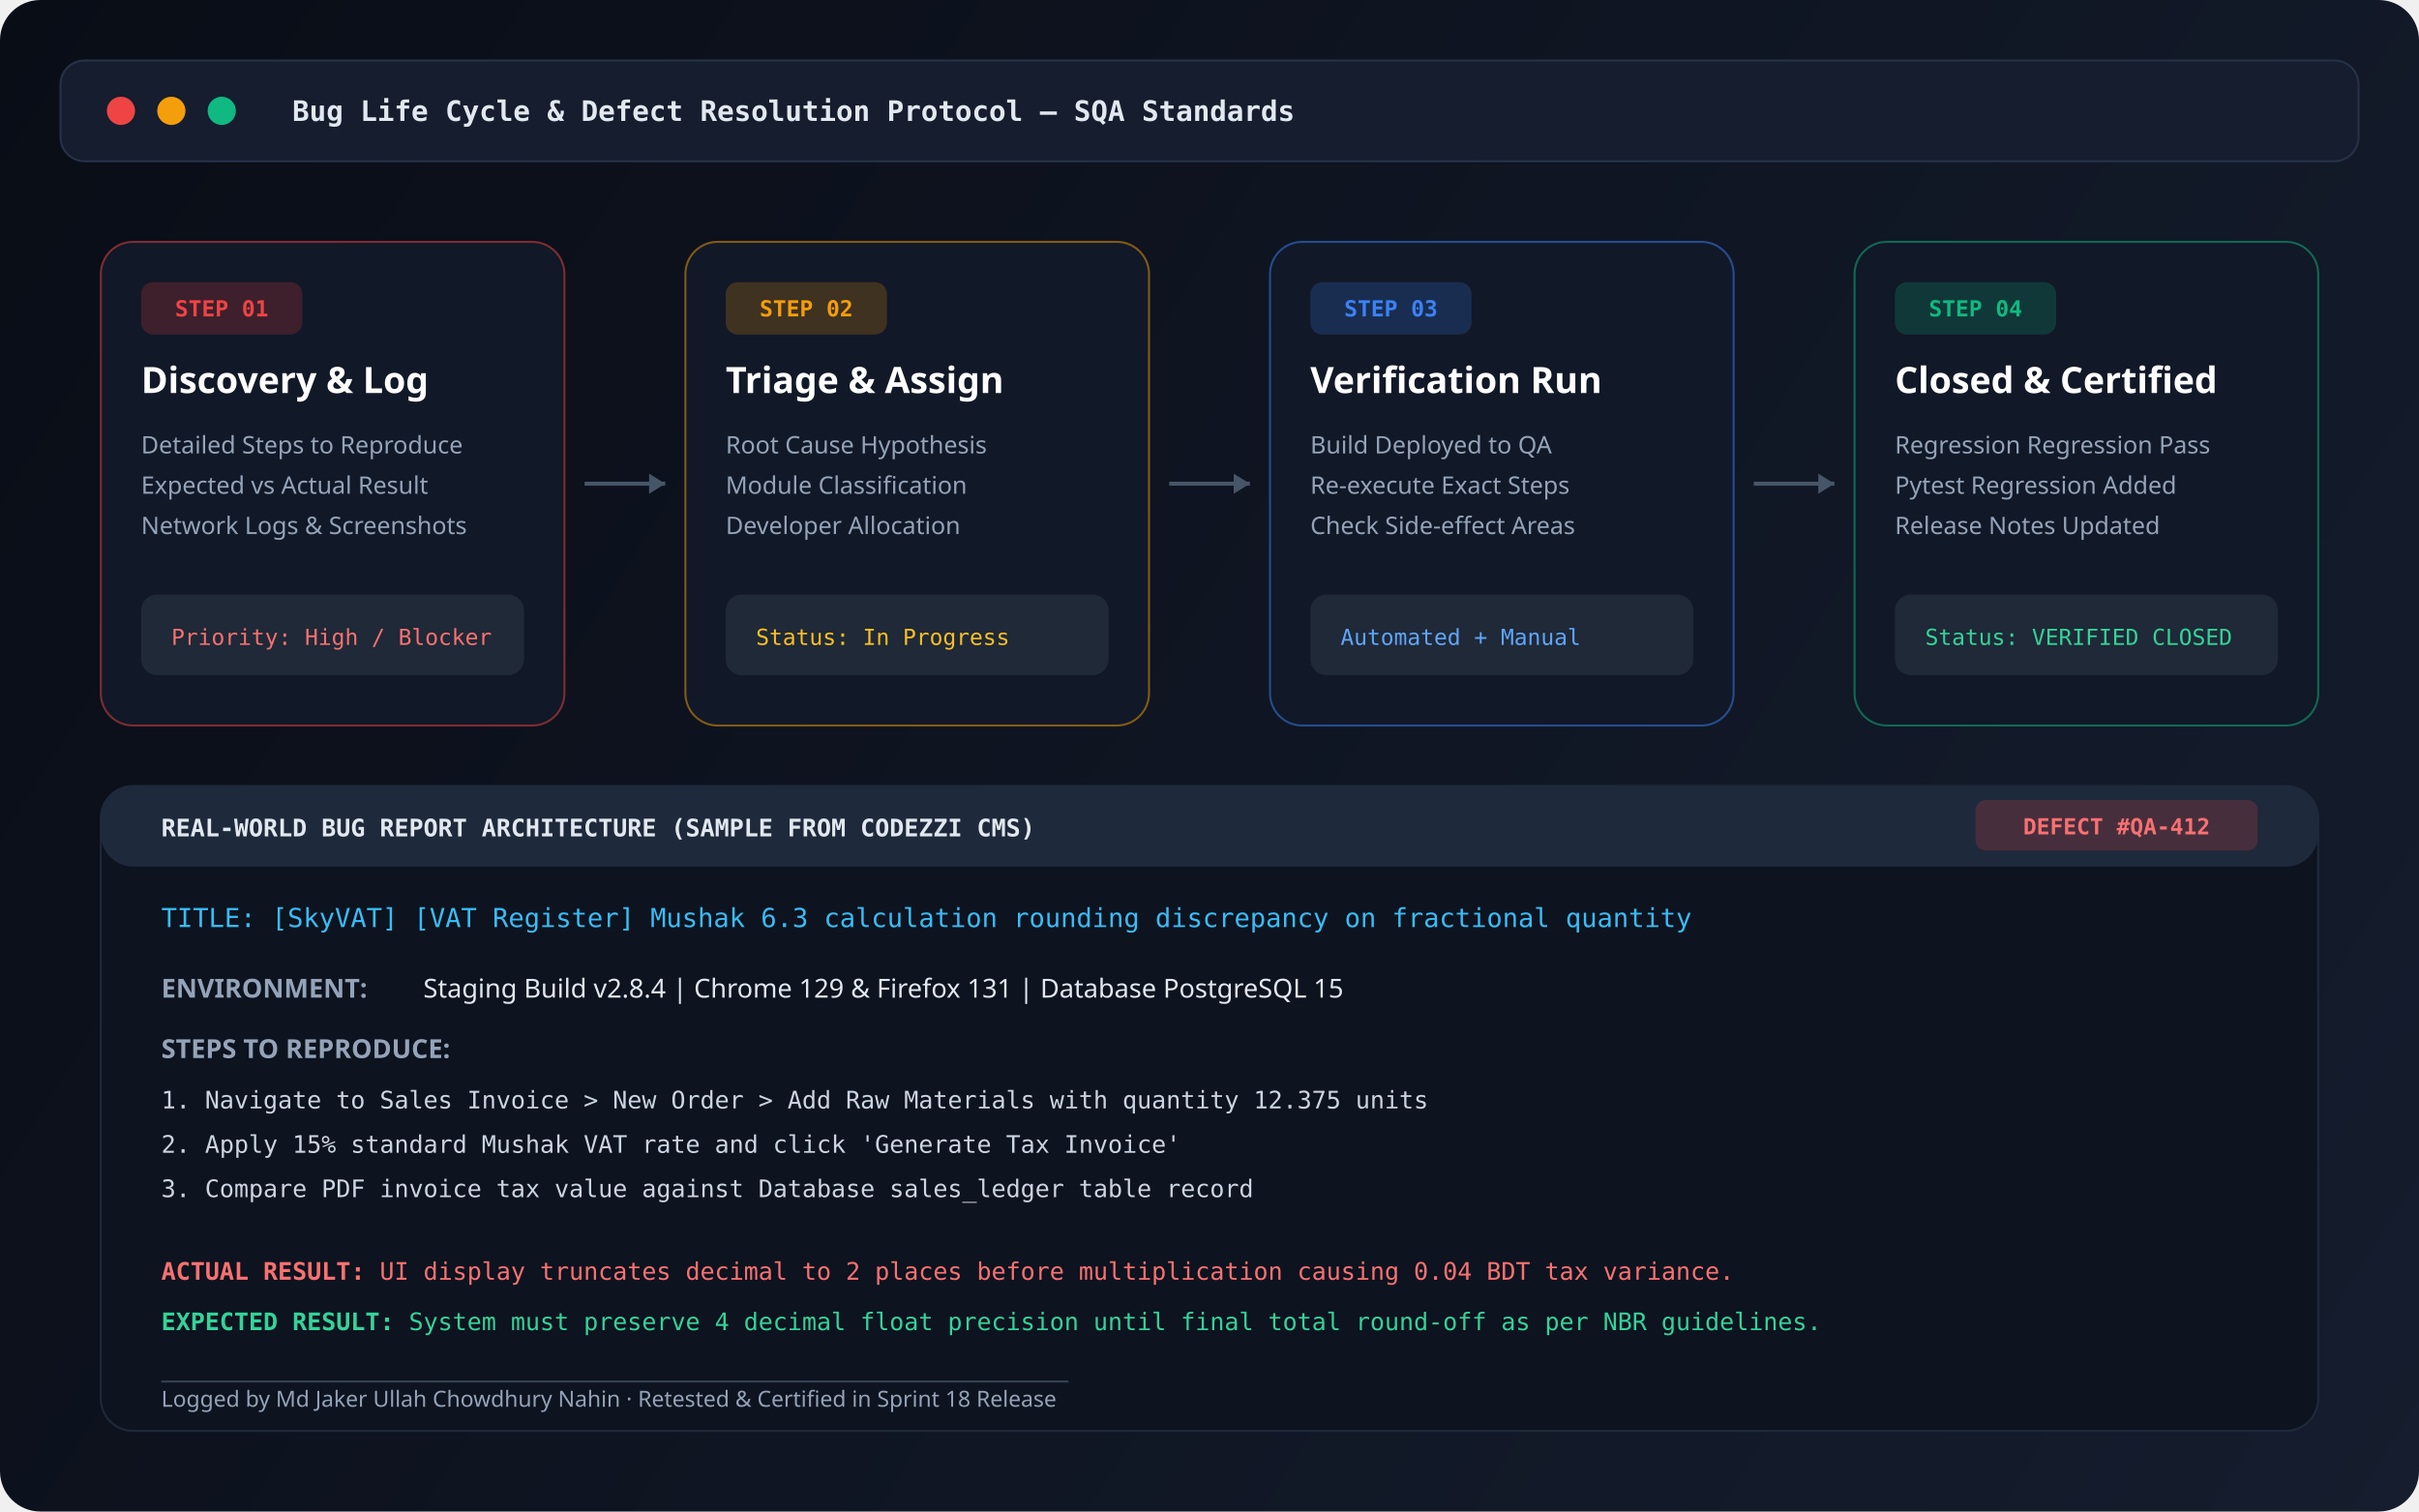
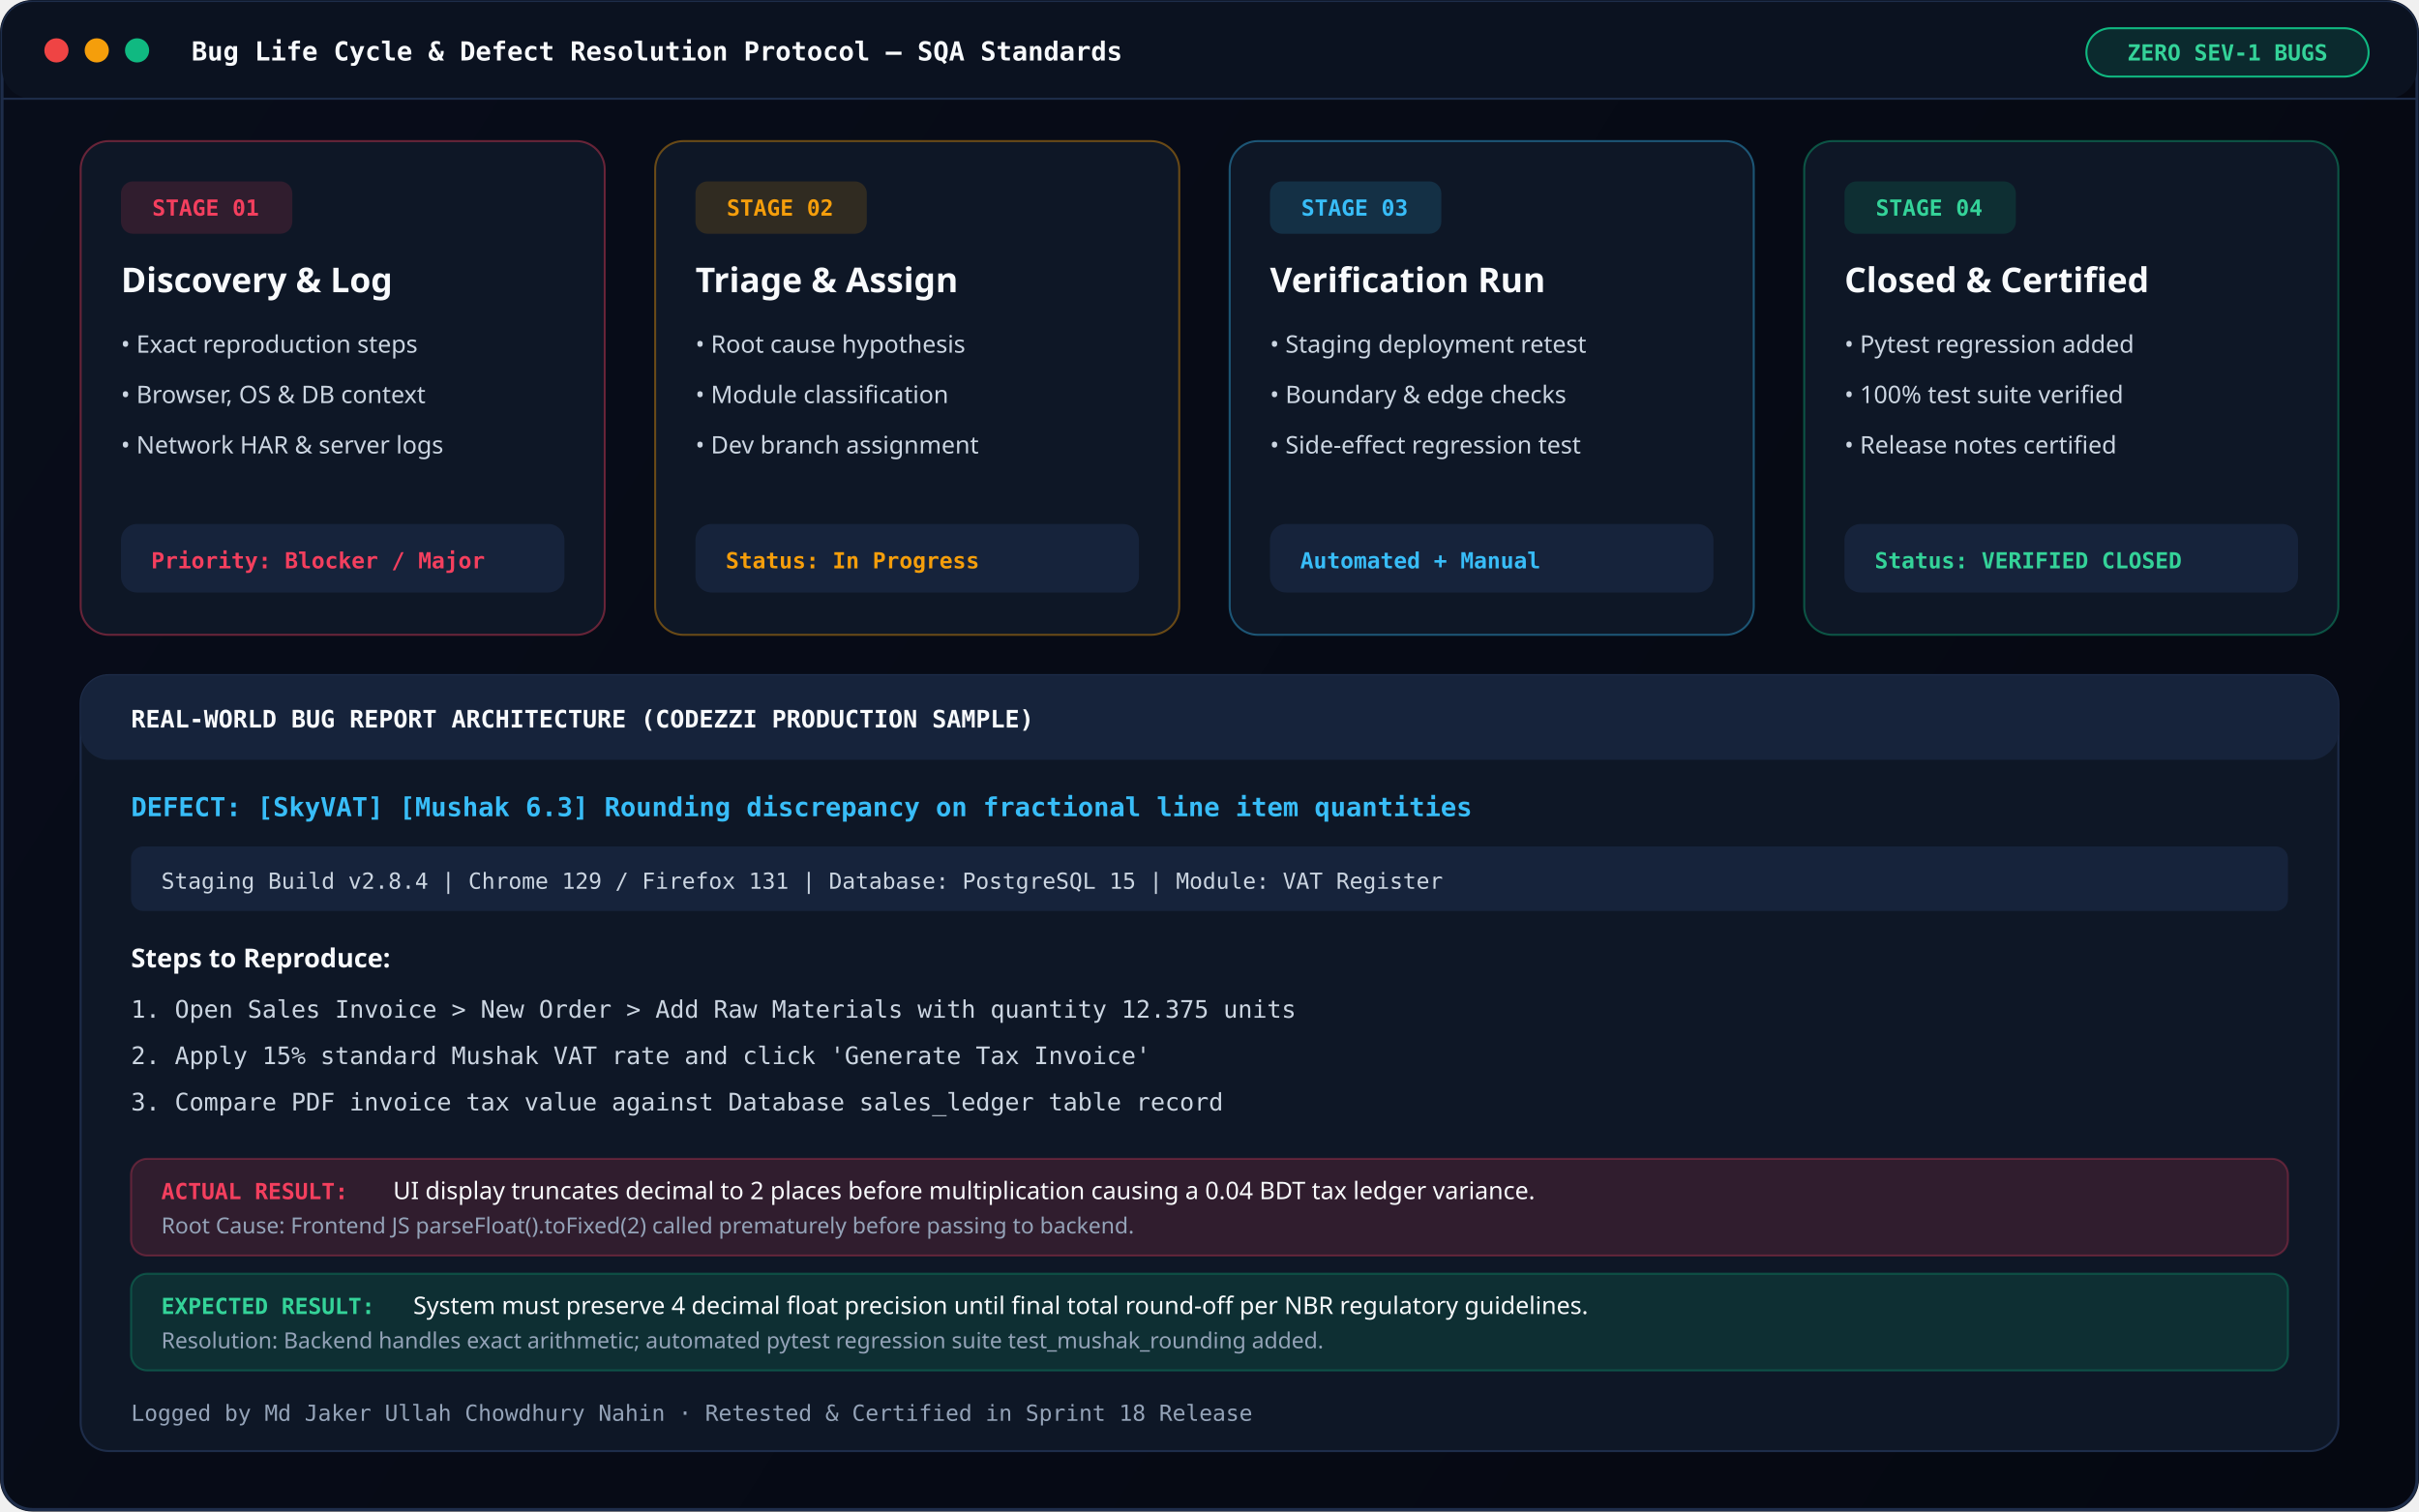
<svg xmlns="http://www.w3.org/2000/svg" width="1200" height="750" viewBox="0 0 1200 750" fill="none">
  <defs>
-     <linearGradient id="bgGrad3" x1="0" y1="0" x2="1200" y2="750" gradientUnits="userSpaceOnUse">
-       <stop stop-color="#090D16" />
-       <stop offset="1" stop-color="#151D2E" />
+     <linearGradient id="bgP3_dark" x1="0" y1="0" x2="1200" y2="750" gradientUnits="userSpaceOnUse">
+       <stop stop-color="#080D1A" />
+       <stop offset="1" stop-color="#050811" />
    </linearGradient>
  </defs>
-   <rect width="1200" height="750" rx="20" fill="url(#bgGrad3)" />
-   <rect x="30" y="30" width="1140" height="50" rx="12" fill="#151D2E" stroke="#253248" />
-   <circle cx="60" cy="55" r="7" fill="#EF4444" />
-   <circle cx="85" cy="55" r="7" fill="#F59E0B" />
-   <circle cx="110" cy="55" r="7" fill="#10B981" />
-   <text x="145" y="60" fill="#E2E8F0" font-family="'JetBrains Mono', monospace" font-size="14" font-weight="600">Bug Life Cycle &amp; Defect Resolution Protocol — SQA Standards</text>
-   <rect x="50" y="120" width="230" height="240" rx="16" fill="#111827" stroke="#EF4444" stroke-opacity="0.5" />
-   <rect x="70" y="140" width="80" height="26" rx="6" fill="#EF4444" fill-opacity="0.2" />
-   <text x="110" y="157" fill="#EF4444" font-family="'JetBrains Mono', monospace" font-size="11" font-weight="700" text-anchor="middle">STEP 01</text>
-   <text x="70" y="195" fill="#FFFFFF" font-family="system-ui, sans-serif" font-size="18" font-weight="700">Discovery &amp; Log</text>
-   <text x="70" y="225" fill="#94A3B8" font-family="system-ui, sans-serif" font-size="12">Detailed Steps to Reproduce</text>
-   <text x="70" y="245" fill="#94A3B8" font-family="system-ui, sans-serif" font-size="12">Expected vs Actual Result</text>
-   <text x="70" y="265" fill="#94A3B8" font-family="system-ui, sans-serif" font-size="12">Network Logs &amp; Screenshots</text>
-   <rect x="70" y="295" width="190" height="40" rx="8" fill="#1F2937" />
-   <text x="85" y="320" fill="#F87171" font-family="'JetBrains Mono', monospace" font-size="11">Priority: High / Blocker</text>
-   <path d="M290 240 L330 240" stroke="#475569" stroke-width="2" marker-end="url(#arrow)" />
-   <polygon points="330,240 322,235 322,245" fill="#475569" />
-   <rect x="340" y="120" width="230" height="240" rx="16" fill="#111827" stroke="#F59E0B" stroke-opacity="0.5" />
-   <rect x="360" y="140" width="80" height="26" rx="6" fill="#F59E0B" fill-opacity="0.2" />
-   <text x="400" y="157" fill="#F59E0B" font-family="'JetBrains Mono', monospace" font-size="11" font-weight="700" text-anchor="middle">STEP 02</text>
-   <text x="360" y="195" fill="#FFFFFF" font-family="system-ui, sans-serif" font-size="18" font-weight="700">Triage &amp; Assign</text>
-   <text x="360" y="225" fill="#94A3B8" font-family="system-ui, sans-serif" font-size="12">Root Cause Hypothesis</text>
-   <text x="360" y="245" fill="#94A3B8" font-family="system-ui, sans-serif" font-size="12">Module Classification</text>
-   <text x="360" y="265" fill="#94A3B8" font-family="system-ui, sans-serif" font-size="12">Developer Allocation</text>
-   <rect x="360" y="295" width="190" height="40" rx="8" fill="#1F2937" />
-   <text x="375" y="320" fill="#FBBF24" font-family="'JetBrains Mono', monospace" font-size="11">Status: In Progress</text>
-   <polygon points="620,240 612,235 612,245" fill="#475569" />
-   <path d="M580 240 L620 240" stroke="#475569" stroke-width="2" />
-   <rect x="630" y="120" width="230" height="240" rx="16" fill="#111827" stroke="#3B82F6" stroke-opacity="0.5" />
-   <rect x="650" y="140" width="80" height="26" rx="6" fill="#3B82F6" fill-opacity="0.2" />
-   <text x="690" y="157" fill="#3B82F6" font-family="'JetBrains Mono', monospace" font-size="11" font-weight="700" text-anchor="middle">STEP 03</text>
-   <text x="650" y="195" fill="#FFFFFF" font-family="system-ui, sans-serif" font-size="18" font-weight="700">Verification Run</text>
-   <text x="650" y="225" fill="#94A3B8" font-family="system-ui, sans-serif" font-size="12">Build Deployed to QA</text>
-   <text x="650" y="245" fill="#94A3B8" font-family="system-ui, sans-serif" font-size="12">Re-execute Exact Steps</text>
-   <text x="650" y="265" fill="#94A3B8" font-family="system-ui, sans-serif" font-size="12">Check Side-effect Areas</text>
-   <rect x="650" y="295" width="190" height="40" rx="8" fill="#1F2937" />
-   <text x="665" y="320" fill="#60A5FA" font-family="'JetBrains Mono', monospace" font-size="11">Automated + Manual</text>
-   <polygon points="910,240 902,235 902,245" fill="#475569" />
-   <path d="M870 240 L910 240" stroke="#475569" stroke-width="2" />
-   <rect x="920" y="120" width="230" height="240" rx="16" fill="#111827" stroke="#10B981" stroke-opacity="0.5" />
-   <rect x="940" y="140" width="80" height="26" rx="6" fill="#10B981" fill-opacity="0.2" />
-   <text x="980" y="157" fill="#10B981" font-family="'JetBrains Mono', monospace" font-size="11" font-weight="700" text-anchor="middle">STEP 04</text>
-   <text x="940" y="195" fill="#FFFFFF" font-family="system-ui, sans-serif" font-size="18" font-weight="700">Closed &amp; Certified</text>
-   <text x="940" y="225" fill="#94A3B8" font-family="system-ui, sans-serif" font-size="12">Regression Regression Pass</text>
-   <text x="940" y="245" fill="#94A3B8" font-family="system-ui, sans-serif" font-size="12">Pytest Regression Added</text>
-   <text x="940" y="265" fill="#94A3B8" font-family="system-ui, sans-serif" font-size="12">Release Notes Updated</text>
-   <rect x="940" y="295" width="190" height="40" rx="8" fill="#1F2937" />
-   <text x="955" y="320" fill="#34D399" font-family="'JetBrains Mono', monospace" font-size="11">Status: VERIFIED CLOSED</text>
-   <rect x="50" y="390" width="1100" height="320" rx="16" fill="#0D131F" stroke="#1E293B" />
-   <rect x="50" y="390" width="1100" height="40" rx="16" fill="#1E293B" />
-   <text x="80" y="415" fill="#E2E8F0" font-family="'JetBrains Mono', monospace" font-size="12" font-weight="700">REAL-WORLD BUG REPORT ARCHITECTURE (SAMPLE FROM CODEZZI CMS)</text>
-   <rect x="980" y="397" width="140" height="25" rx="5" fill="#EF4444" fill-opacity="0.2" />
-   <text x="1050" y="414" fill="#F87171" font-family="'JetBrains Mono', monospace" font-size="11" font-weight="700" text-anchor="middle">DEFECT #QA-412</text>
-   <text x="80" y="460" fill="#38BDF8" font-family="'JetBrains Mono', monospace" font-size="13">TITLE: [SkyVAT] [VAT Register] Mushak 6.3 calculation rounding discrepancy on fractional quantity</text>
-   <text x="80" y="495" fill="#94A3B8" font-family="system-ui, sans-serif" font-size="13" font-weight="600">ENVIRONMENT:</text>
-   <text x="210" y="495" fill="#E2E8F0" font-family="system-ui, sans-serif" font-size="13">Staging Build v2.8.4 | Chrome 129 &amp; Firefox 131 | Database PostgreSQL 15</text>
-   <text x="80" y="525" fill="#94A3B8" font-family="system-ui, sans-serif" font-size="13" font-weight="600">STEPS TO REPRODUCE:</text>
-   <text x="80" y="550" fill="#CBD5E1" font-family="'JetBrains Mono', monospace" font-size="12">1. Navigate to Sales Invoice &gt; New Order &gt; Add Raw Materials with quantity 12.375 units</text>
-   <text x="80" y="572" fill="#CBD5E1" font-family="'JetBrains Mono', monospace" font-size="12">2. Apply 15% standard Mushak VAT rate and click 'Generate Tax Invoice'</text>
-   <text x="80" y="594" fill="#CBD5E1" font-family="'JetBrains Mono', monospace" font-size="12">3. Compare PDF invoice tax value against Database sales_ledger table record</text>
-   <text x="80" y="635" fill="#F87171" font-family="'JetBrains Mono', monospace" font-size="12">
-     <tspan font-weight="700">ACTUAL RESULT:</tspan> UI display truncates decimal to 2 places before multiplication causing 0.04 BDT tax variance.</text>
-   <text x="80" y="660" fill="#34D399" font-family="'JetBrains Mono', monospace" font-size="12">
-     <tspan font-weight="700">EXPECTED RESULT:</tspan> System must preserve 4 decimal float precision until final total round-off as per NBR guidelines.</text>
-   <rect x="80" y="685" width="450" height="1" fill="#334155" />
-   <text x="80" y="698" fill="#94A3B8" font-family="system-ui, sans-serif" font-size="11">Logged by Md Jaker Ullah Chowdhury Nahin · Retested &amp; Certified in Sprint 18 Release</text>
+   <rect width="1200" height="750" rx="16" fill="url(#bgP3_dark)" />
+   <rect x="1" y="1" width="1198" height="748" rx="15" stroke="#1E2D4A" stroke-width="1.5" />
+   <rect x="1" y="1" width="1198" height="48" rx="15" fill="#0B1220" />
+   <line x1="1" y1="49" x2="1199" y2="49" stroke="#1E2D4A" stroke-width="1" />
+   <circle cx="28" cy="25" r="6" fill="#EF4444" />
+   <circle cx="48" cy="25" r="6" fill="#F59E0B" />
+   <circle cx="68" cy="25" r="6" fill="#10B981" />
+   <text x="95" y="30" fill="#F8FAFC" font-family="'JetBrains Mono', monospace" font-size="13" font-weight="600">Bug Life Cycle &amp; Defect Resolution Protocol — SQA Standards</text>
+   <rect x="1035" y="14" width="140" height="24" rx="12" fill="rgba(16,185,129,0.15)" stroke="#10B981" stroke-width="1" />
+   <text x="1105" y="30" fill="#34D399" font-family="'JetBrains Mono', monospace" font-size="11" font-weight="700" text-anchor="middle">ZERO SEV-1 BUGS</text>
+   <rect x="40" y="70" width="260" height="245" rx="14" fill="#0E1726" stroke="#F43F5E" stroke-opacity="0.4" />
+   <rect x="60" y="90" width="85" height="26" rx="6" fill="rgba(244,63,94,0.15)" />
+   <text x="102" y="107" fill="#F43F5E" font-family="'JetBrains Mono', monospace" font-size="11" font-weight="700" text-anchor="middle">STAGE 01</text>
+   <text x="60" y="145" fill="#F8FAFC" font-family="system-ui, sans-serif" font-size="17" font-weight="700">Discovery &amp; Log</text>
+   <text x="60" y="175" fill="#CBD5E1" font-family="system-ui, sans-serif" font-size="12">• Exact reproduction steps</text>
+   <text x="60" y="200" fill="#CBD5E1" font-family="system-ui, sans-serif" font-size="12">• Browser, OS &amp; DB context</text>
+   <text x="60" y="225" fill="#CBD5E1" font-family="system-ui, sans-serif" font-size="12">• Network HAR &amp; server logs</text>
+   <rect x="60" y="260" width="220" height="34" rx="8" fill="#16233B" />
+   <text x="75" y="282" fill="#F43F5E" font-family="'JetBrains Mono', monospace" font-size="11" font-weight="600">Priority: Blocker / Major</text>
+   <rect x="325" y="70" width="260" height="245" rx="14" fill="#0E1726" stroke="#F59E0B" stroke-opacity="0.4" />
+   <rect x="345" y="90" width="85" height="26" rx="6" fill="rgba(245,158,11,0.15)" />
+   <text x="387" y="107" fill="#F59E0B" font-family="'JetBrains Mono', monospace" font-size="11" font-weight="700" text-anchor="middle">STAGE 02</text>
+   <text x="345" y="145" fill="#F8FAFC" font-family="system-ui, sans-serif" font-size="17" font-weight="700">Triage &amp; Assign</text>
+   <text x="345" y="175" fill="#CBD5E1" font-family="system-ui, sans-serif" font-size="12">• Root cause hypothesis</text>
+   <text x="345" y="200" fill="#CBD5E1" font-family="system-ui, sans-serif" font-size="12">• Module classification</text>
+   <text x="345" y="225" fill="#CBD5E1" font-family="system-ui, sans-serif" font-size="12">• Dev branch assignment</text>
+   <rect x="345" y="260" width="220" height="34" rx="8" fill="#16233B" />
+   <text x="360" y="282" fill="#F59E0B" font-family="'JetBrains Mono', monospace" font-size="11" font-weight="600">Status: In Progress</text>
+   <rect x="610" y="70" width="260" height="245" rx="14" fill="#0E1726" stroke="#38BDF8" stroke-opacity="0.4" />
+   <rect x="630" y="90" width="85" height="26" rx="6" fill="rgba(56,189,248,0.15)" />
+   <text x="672" y="107" fill="#38BDF8" font-family="'JetBrains Mono', monospace" font-size="11" font-weight="700" text-anchor="middle">STAGE 03</text>
+   <text x="630" y="145" fill="#F8FAFC" font-family="system-ui, sans-serif" font-size="17" font-weight="700">Verification Run</text>
+   <text x="630" y="175" fill="#CBD5E1" font-family="system-ui, sans-serif" font-size="12">• Staging deployment retest</text>
+   <text x="630" y="200" fill="#CBD5E1" font-family="system-ui, sans-serif" font-size="12">• Boundary &amp; edge checks</text>
+   <text x="630" y="225" fill="#CBD5E1" font-family="system-ui, sans-serif" font-size="12">• Side-effect regression test</text>
+   <rect x="630" y="260" width="220" height="34" rx="8" fill="#16233B" />
+   <text x="645" y="282" fill="#38BDF8" font-family="'JetBrains Mono', monospace" font-size="11" font-weight="600">Automated + Manual</text>
+   <rect x="895" y="70" width="265" height="245" rx="14" fill="#0E1726" stroke="#10B981" stroke-opacity="0.4" />
+   <rect x="915" y="90" width="85" height="26" rx="6" fill="rgba(16,185,129,0.15)" />
+   <text x="957" y="107" fill="#34D399" font-family="'JetBrains Mono', monospace" font-size="11" font-weight="700" text-anchor="middle">STAGE 04</text>
+   <text x="915" y="145" fill="#F8FAFC" font-family="system-ui, sans-serif" font-size="17" font-weight="700">Closed &amp; Certified</text>
+   <text x="915" y="175" fill="#CBD5E1" font-family="system-ui, sans-serif" font-size="12">• Pytest regression added</text>
+   <text x="915" y="200" fill="#CBD5E1" font-family="system-ui, sans-serif" font-size="12">• 100% test suite verified</text>
+   <text x="915" y="225" fill="#CBD5E1" font-family="system-ui, sans-serif" font-size="12">• Release notes certified</text>
+   <rect x="915" y="260" width="225" height="34" rx="8" fill="#16233B" />
+   <text x="930" y="282" fill="#34D399" font-family="'JetBrains Mono', monospace" font-size="11" font-weight="600">Status: VERIFIED CLOSED</text>
+   <rect x="40" y="335" width="1120" height="385" rx="14" fill="#0E1726" stroke="#1E2D4A" />
+   <rect x="40" y="335" width="1120" height="42" rx="14" fill="#16233B" />
+   <text x="65" y="361" fill="#F8FAFC" font-family="'JetBrains Mono', monospace" font-size="12" font-weight="700">REAL-WORLD BUG REPORT ARCHITECTURE (CODEZZI PRODUCTION SAMPLE)</text>
+   <text x="65" y="405" fill="#38BDF8" font-family="'JetBrains Mono', monospace" font-size="13" font-weight="700">DEFECT: [SkyVAT] [Mushak 6.3] Rounding discrepancy on fractional line item quantities</text>
+   <rect x="65" y="420" width="1070" height="32" rx="6" fill="#16233B" />
+   <text x="80" y="441" fill="#CBD5E1" font-family="'JetBrains Mono', monospace" font-size="11">Staging Build v2.8.4  |  Chrome 129 / Firefox 131  |  Database: PostgreSQL 15  |  Module: VAT Register</text>
+   <text x="65" y="480" fill="#F8FAFC" font-family="system-ui, sans-serif" font-size="13" font-weight="700">Steps to Reproduce:</text>
+   <text x="65" y="505" fill="#CBD5E1" font-family="'JetBrains Mono', monospace" font-size="12">1. Open Sales Invoice &gt; New Order &gt; Add Raw Materials with quantity 12.375 units</text>
+   <text x="65" y="528" fill="#CBD5E1" font-family="'JetBrains Mono', monospace" font-size="12">2. Apply 15% standard Mushak VAT rate and click 'Generate Tax Invoice'</text>
+   <text x="65" y="551" fill="#CBD5E1" font-family="'JetBrains Mono', monospace" font-size="12">3. Compare PDF invoice tax value against Database sales_ledger table record</text>
+   <rect x="65" y="575" width="1070" height="48" rx="8" fill="rgba(244,63,94,0.15)" stroke="#F43F5E" stroke-opacity="0.3" />
+   <text x="80" y="595" fill="#F43F5E" font-family="'JetBrains Mono', monospace" font-size="11" font-weight="700">ACTUAL RESULT:</text>
+   <text x="195" y="595" fill="#F8FAFC" font-family="system-ui, sans-serif" font-size="12">UI display truncates decimal to 2 places before multiplication causing a 0.04 BDT tax ledger variance.</text>
+   <text x="80" y="612" fill="#94A3B8" font-family="system-ui, sans-serif" font-size="11">Root Cause: Frontend JS parseFloat().toFixed(2) called prematurely before passing to backend.</text>
+   <rect x="65" y="632" width="1070" height="48" rx="8" fill="rgba(16,185,129,0.15)" stroke="#10B981" stroke-opacity="0.3" />
+   <text x="80" y="652" fill="#34D399" font-family="'JetBrains Mono', monospace" font-size="11" font-weight="700">EXPECTED RESULT:</text>
+   <text x="205" y="652" fill="#F8FAFC" font-family="system-ui, sans-serif" font-size="12">System must preserve 4 decimal float precision until final total round-off per NBR regulatory guidelines.</text>
+   <text x="80" y="669" fill="#94A3B8" font-family="system-ui, sans-serif" font-size="11">Resolution: Backend handles exact arithmetic; automated pytest regression suite test_mushak_rounding added.</text>
+   <text x="65" y="705" fill="#94A3B8" font-family="'JetBrains Mono', monospace" font-size="11">Logged by Md Jaker Ullah Chowdhury Nahin · Retested &amp; Certified in Sprint 18 Release</text>
</svg>
